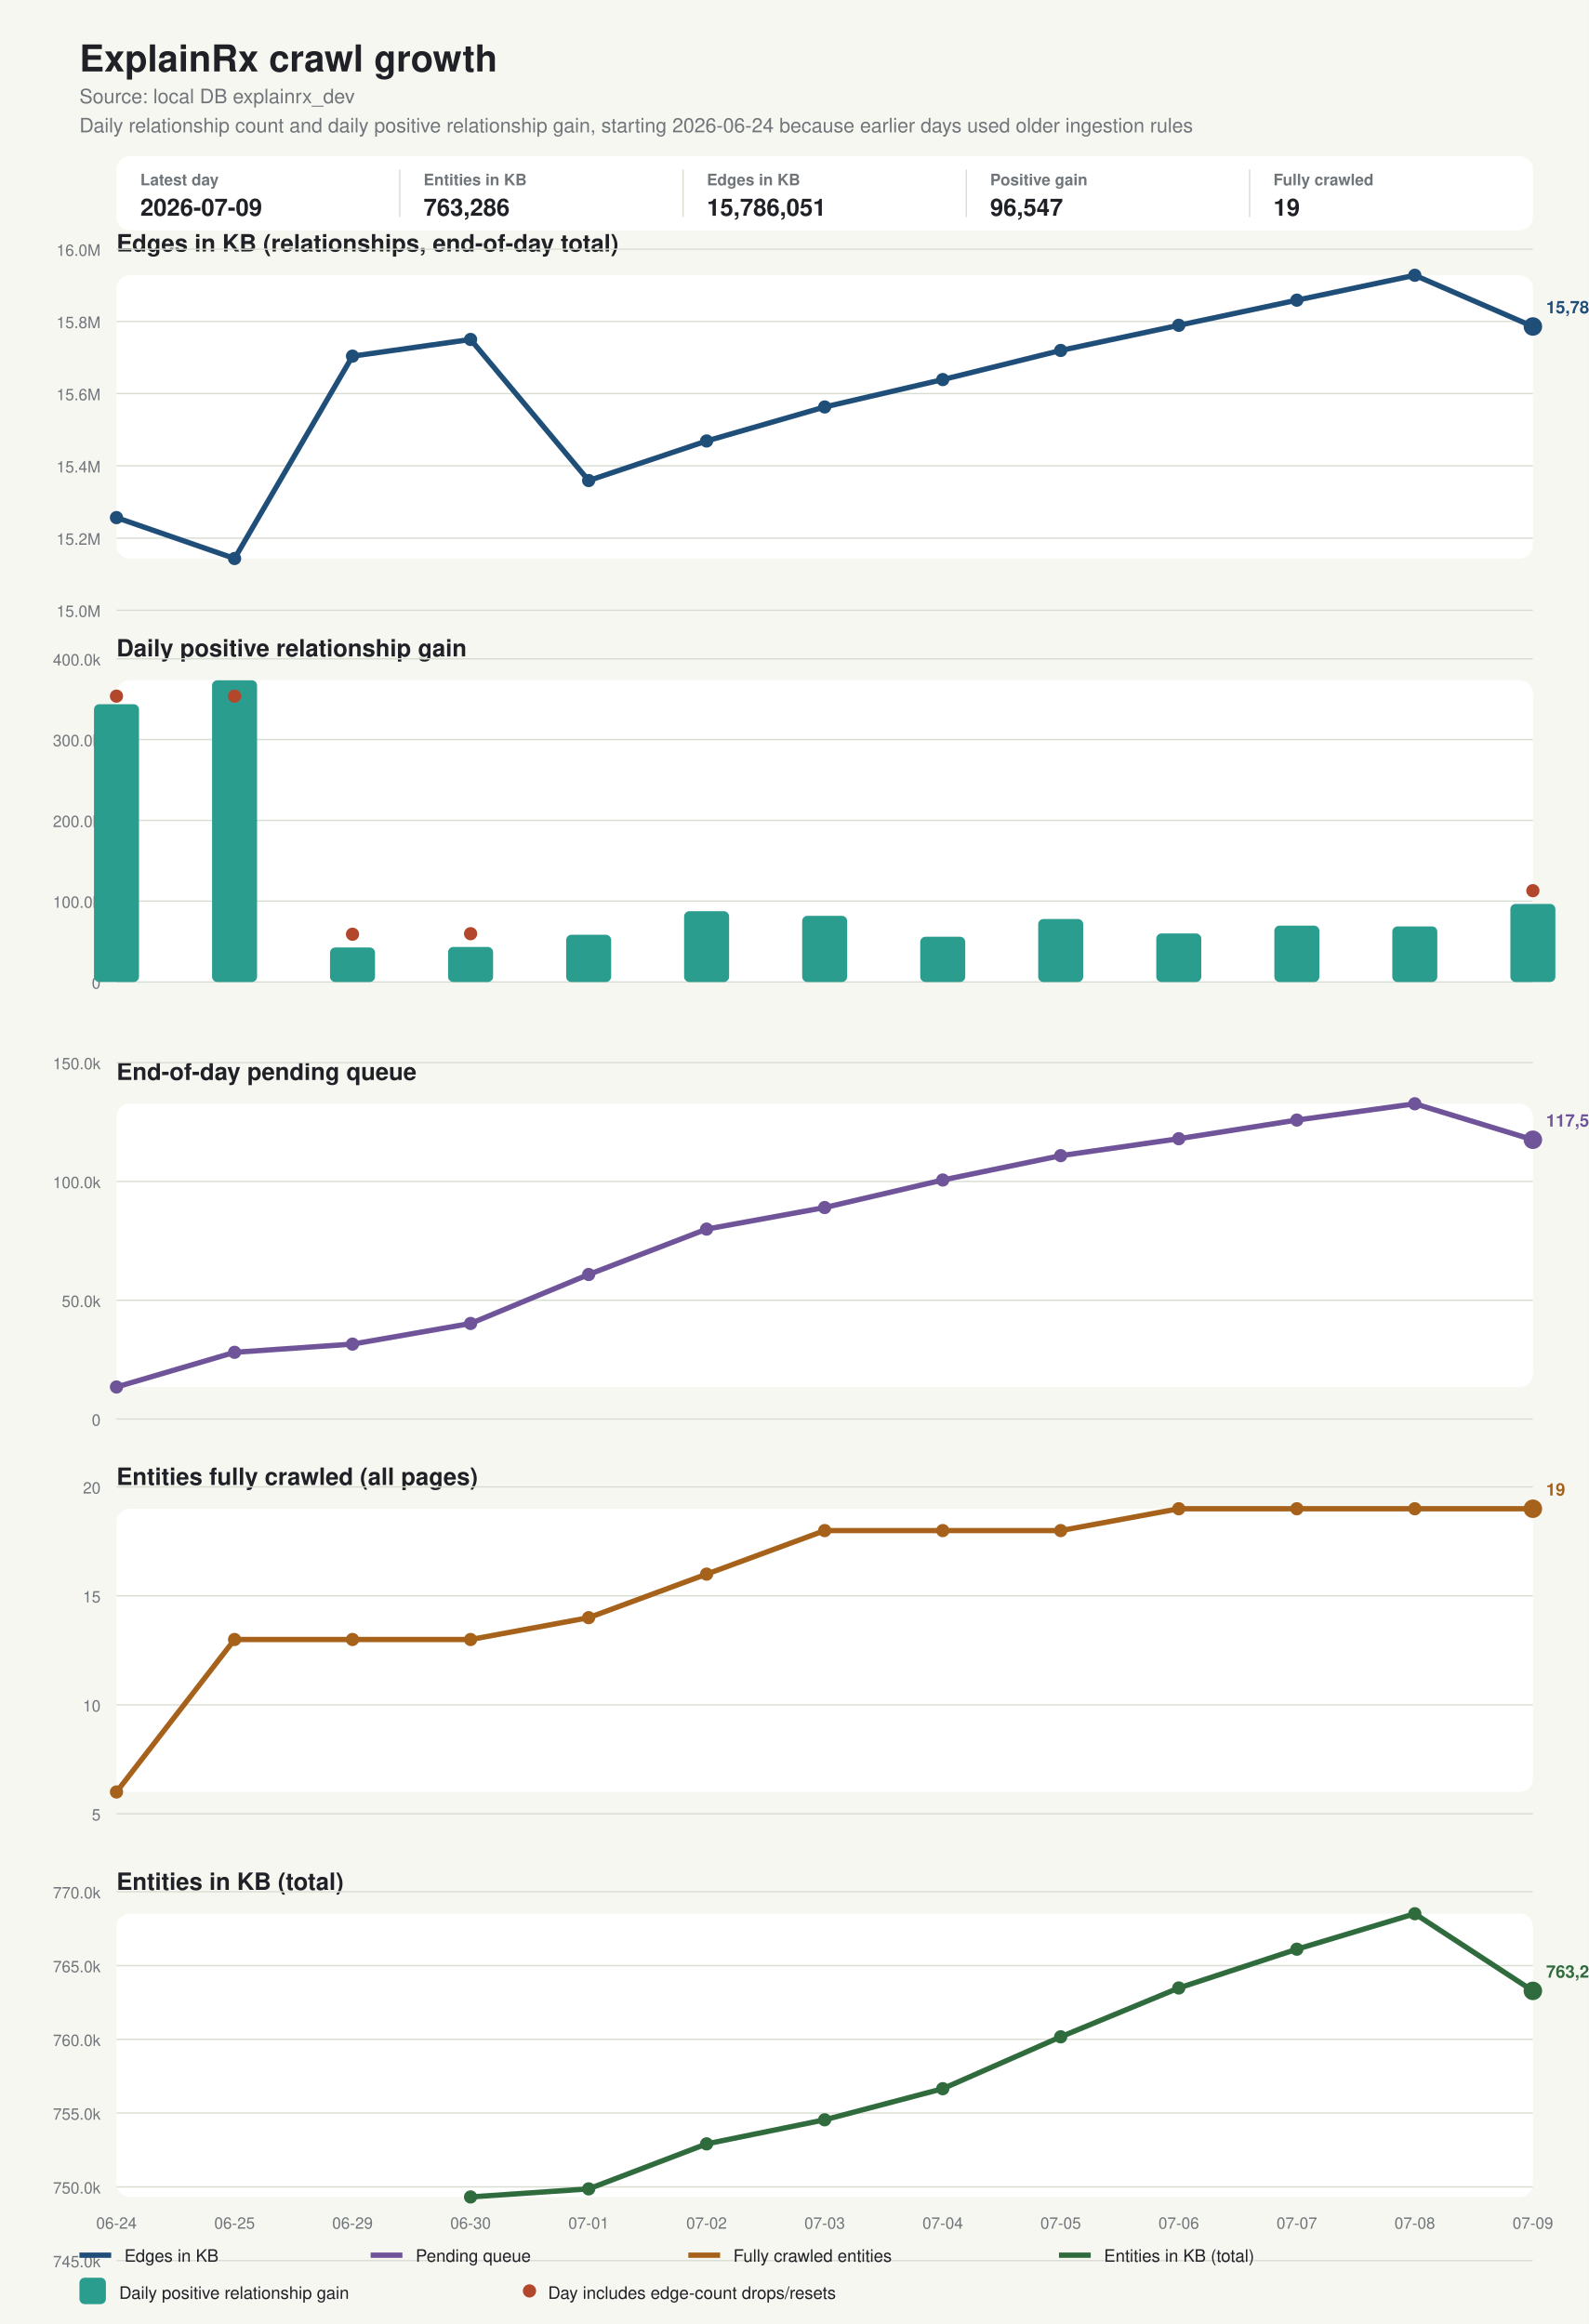
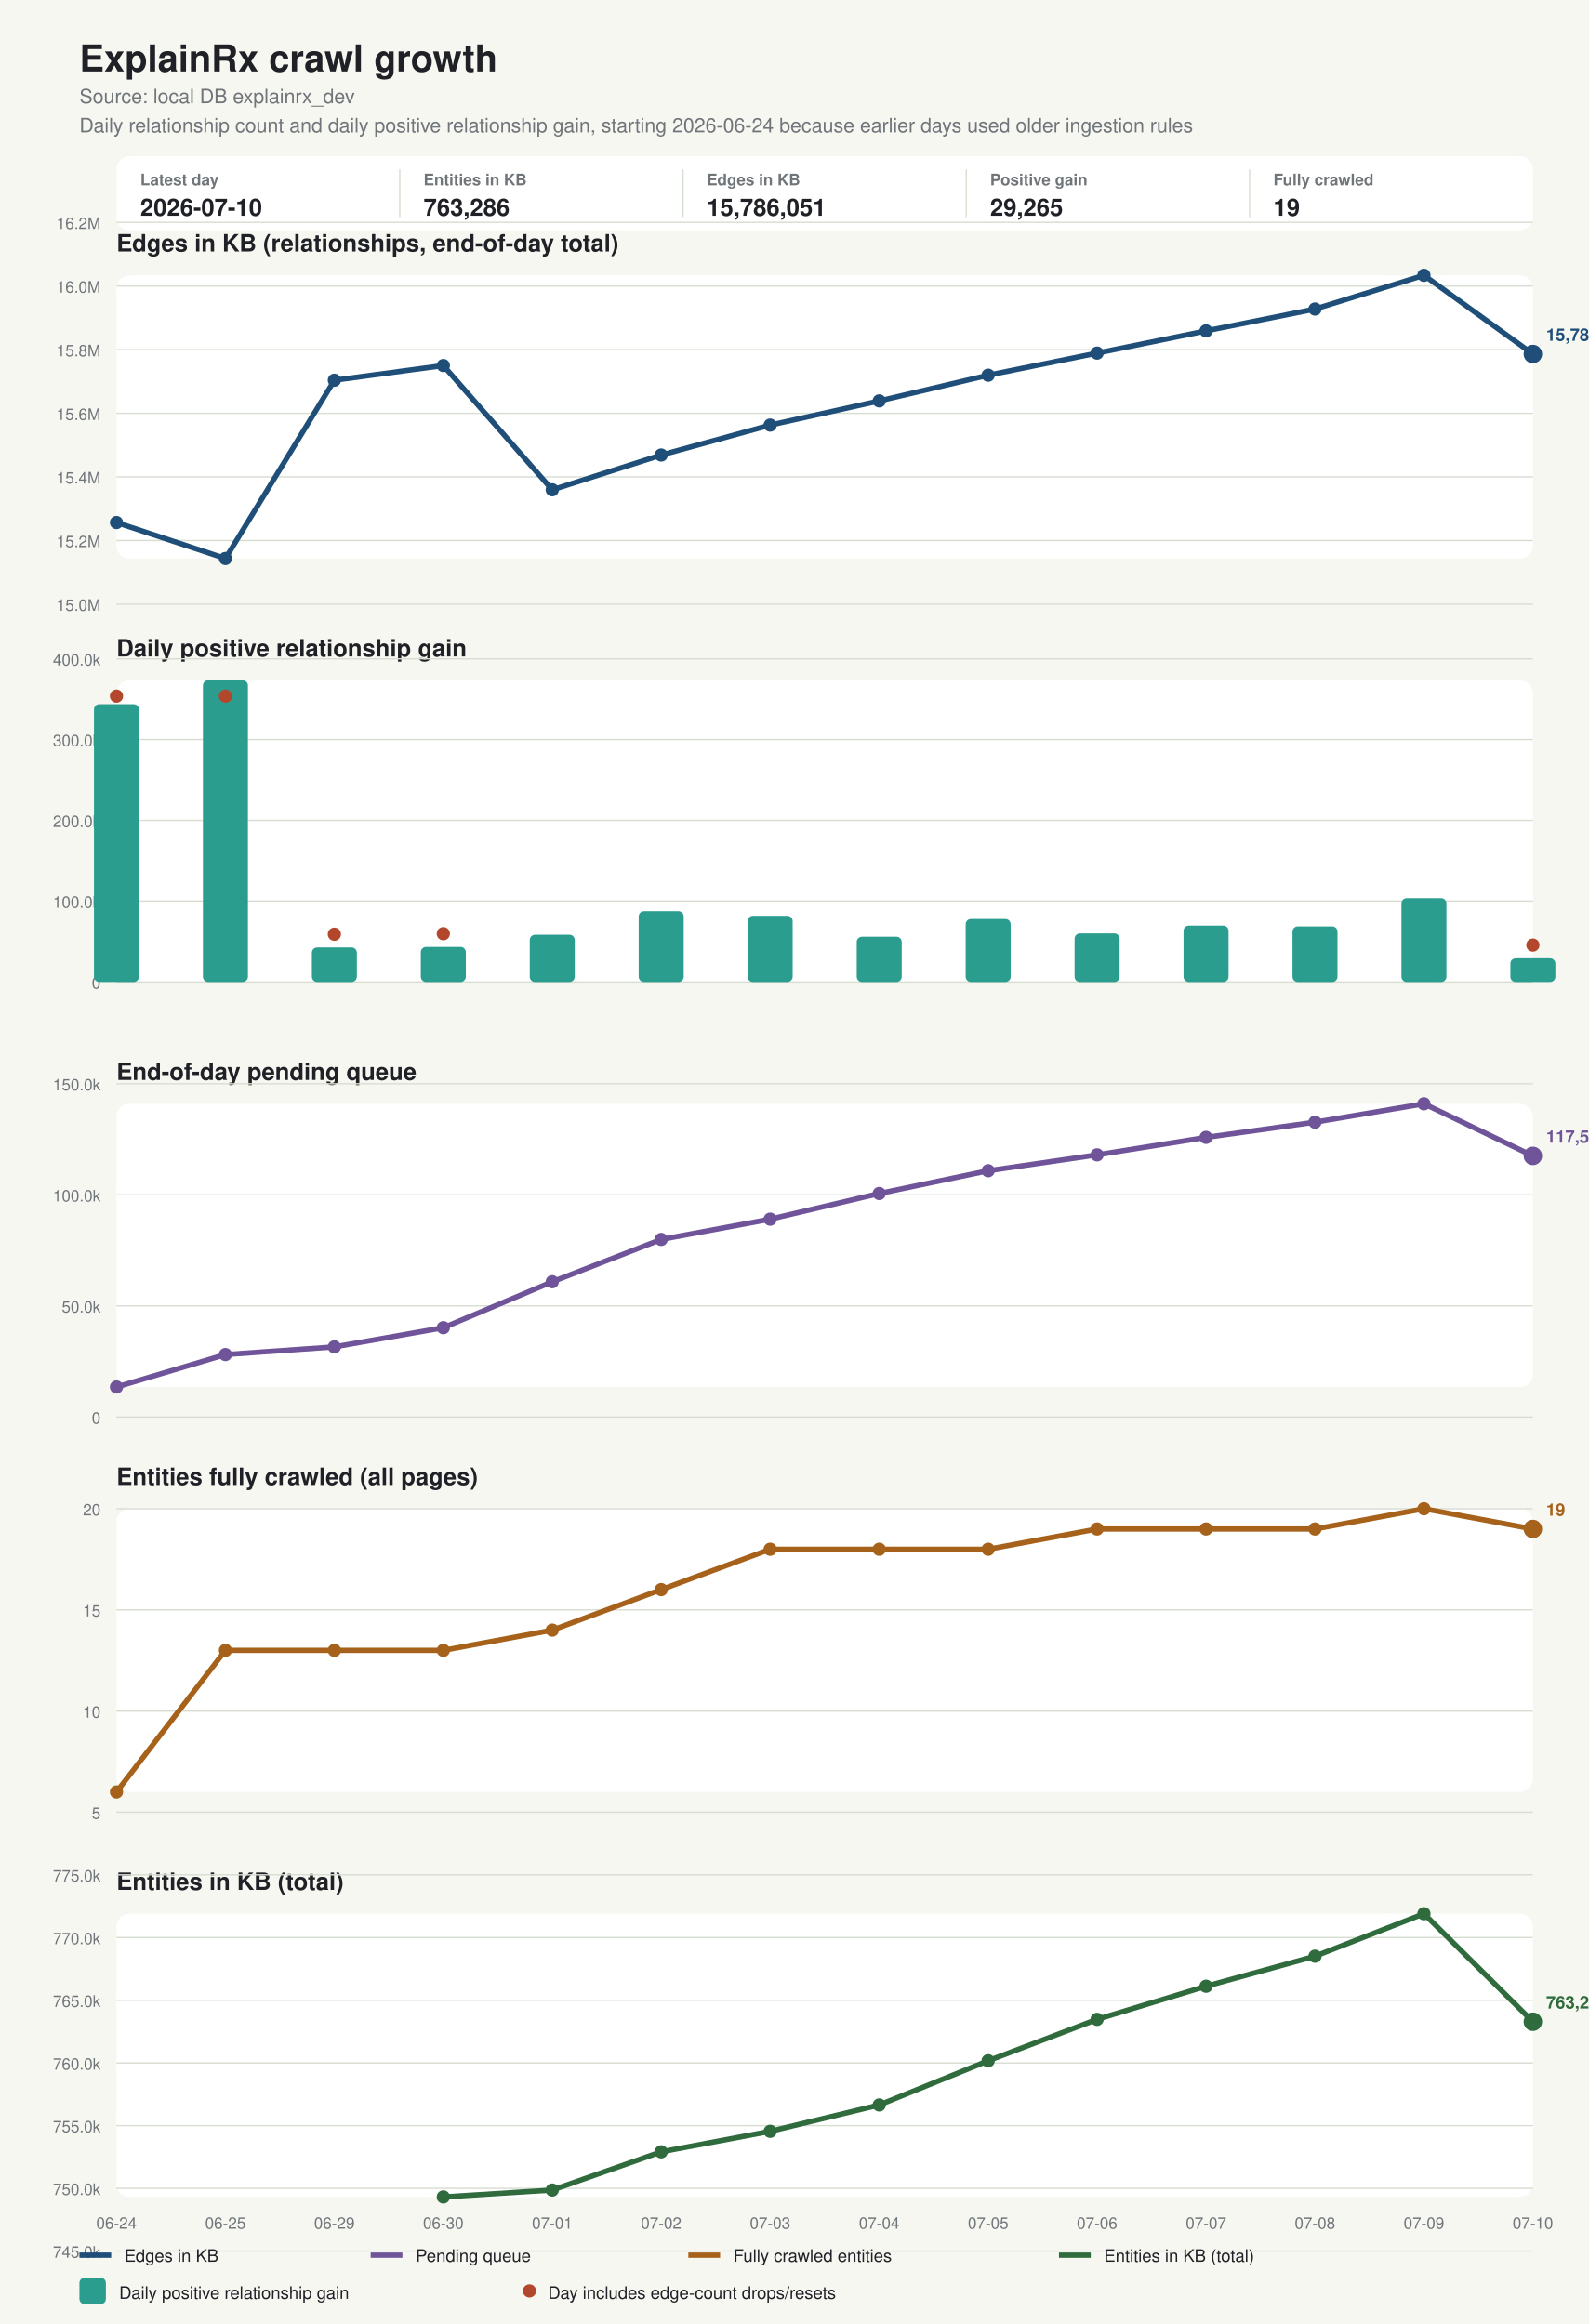
<svg xmlns="http://www.w3.org/2000/svg" width="1200" height="1756" viewBox="0 0 1200 1756">
  <rect width="100%" height="100%" fill="#f7f7f2" />
  <text x="60" y="54" font-family="Helvetica, Arial, sans-serif" font-size="28" font-weight="700" fill="#202126">ExplainRx crawl growth</text>
  <text x="60" y="78" font-family="Helvetica, Arial, sans-serif" font-size="15" fill="#70757a">Source: local DB explainrx_dev</text>
  <text x="60" y="100" font-family="Helvetica, Arial, sans-serif" font-size="15" fill="#70757a">Daily relationship count and daily positive relationship gain, starting 2026-06-24 because earlier days used older ingestion rules</text>
  <rect x="88" y="118" width="1070" height="56" fill="#ffffff" rx="10" />
  <rect x="88" y="208" width="1070" height="214" fill="#ffffff" rx="10" />
  <rect x="88" y="514" width="1070" height="228" fill="#ffffff" rx="10" />
  <rect x="88" y="834" width="1070" height="214" fill="#ffffff" rx="10" />
  <rect x="88" y="1140" width="1070" height="214" fill="#ffffff" rx="10" />
  <rect x="88" y="1446" width="1070" height="214" fill="#ffffff" rx="10" />
  <text x="88" y="190" font-family="Helvetica, Arial, sans-serif" font-size="18" font-weight="700" fill="#202126">Edges in KB (relationships, end-of-day total)</text>
  <text x="88" y="496" font-family="Helvetica, Arial, sans-serif" font-size="18" font-weight="700" fill="#202126">Daily positive relationship gain</text>
  <text x="88" y="816" font-family="Helvetica, Arial, sans-serif" font-size="18" font-weight="700" fill="#202126">End-of-day pending queue</text>
  <text x="88" y="1122" font-family="Helvetica, Arial, sans-serif" font-size="18" font-weight="700" fill="#202126">Entities fully crawled (all pages)</text>
  <text x="88" y="1428" font-family="Helvetica, Arial, sans-serif" font-size="18" font-weight="700" fill="#202126">Entities in KB (total)</text>
  <text x="106.0" y="140" font-family="Helvetica, Arial, sans-serif" font-size="12" font-weight="700" fill="#70757a">Latest day</text>
-   <text x="106.0" y="163" font-family="Helvetica, Arial, sans-serif" font-size="18" font-weight="700" fill="#202126">2026-07-09</text>
+   <text x="106.0" y="163" font-family="Helvetica, Arial, sans-serif" font-size="18" font-weight="700" fill="#202126">2026-07-10</text>
  <line x1="302.0" y1="128" x2="302.0" y2="164" stroke="#d8ddd2" stroke-width="1" />
  <text x="320.0" y="140" font-family="Helvetica, Arial, sans-serif" font-size="12" font-weight="700" fill="#70757a">Entities in KB</text>
  <text x="320.0" y="163" font-family="Helvetica, Arial, sans-serif" font-size="18" font-weight="700" fill="#202126">763,286</text>
  <line x1="516.0" y1="128" x2="516.0" y2="164" stroke="#d8ddd2" stroke-width="1" />
  <text x="534.0" y="140" font-family="Helvetica, Arial, sans-serif" font-size="12" font-weight="700" fill="#70757a">Edges in KB</text>
  <text x="534.0" y="163" font-family="Helvetica, Arial, sans-serif" font-size="18" font-weight="700" fill="#202126">15,786,051</text>
  <line x1="730.0" y1="128" x2="730.0" y2="164" stroke="#d8ddd2" stroke-width="1" />
  <text x="748.0" y="140" font-family="Helvetica, Arial, sans-serif" font-size="12" font-weight="700" fill="#70757a">Positive gain</text>
-   <text x="748.0" y="163" font-family="Helvetica, Arial, sans-serif" font-size="18" font-weight="700" fill="#202126">96,547</text>
+   <text x="748.0" y="163" font-family="Helvetica, Arial, sans-serif" font-size="18" font-weight="700" fill="#202126">29,265</text>
  <line x1="944.0" y1="128" x2="944.0" y2="164" stroke="#d8ddd2" stroke-width="1" />
  <text x="962.0" y="140" font-family="Helvetica, Arial, sans-serif" font-size="12" font-weight="700" fill="#70757a">Fully crawled</text>
  <text x="962.0" y="163" font-family="Helvetica, Arial, sans-serif" font-size="18" font-weight="700" fill="#202126">19</text>
-   <line x1="88" y1="461.1" x2="1158" y2="461.1" stroke="#d8ddd2" stroke-width="1" />
-   <text x="76" y="466.1" text-anchor="end" font-family="Helvetica, Arial, sans-serif" font-size="12" fill="#70757a">15.0M</text>
-   <line x1="88" y1="406.6" x2="1158" y2="406.6" stroke="#d8ddd2" stroke-width="1" />
-   <text x="76" y="411.6" text-anchor="end" font-family="Helvetica, Arial, sans-serif" font-size="12" fill="#70757a">15.2M</text>
-   <line x1="88" y1="352.0" x2="1158" y2="352.0" stroke="#d8ddd2" stroke-width="1" />
-   <text x="76" y="357.0" text-anchor="end" font-family="Helvetica, Arial, sans-serif" font-size="12" fill="#70757a">15.4M</text>
-   <line x1="88" y1="297.4" x2="1158" y2="297.4" stroke="#d8ddd2" stroke-width="1" />
-   <text x="76" y="302.4" text-anchor="end" font-family="Helvetica, Arial, sans-serif" font-size="12" fill="#70757a">15.6M</text>
-   <line x1="88" y1="242.9" x2="1158" y2="242.9" stroke="#d8ddd2" stroke-width="1" />
-   <text x="76" y="247.9" text-anchor="end" font-family="Helvetica, Arial, sans-serif" font-size="12" fill="#70757a">15.8M</text>
-   <line x1="88" y1="188.3" x2="1158" y2="188.3" stroke="#d8ddd2" stroke-width="1" />
-   <text x="76" y="193.3" text-anchor="end" font-family="Helvetica, Arial, sans-serif" font-size="12" fill="#70757a">16.0M</text>
+   <line x1="88" y1="456.5" x2="1158" y2="456.5" stroke="#d8ddd2" stroke-width="1" />
+   <text x="76" y="461.5" text-anchor="end" font-family="Helvetica, Arial, sans-serif" font-size="12" fill="#70757a">15.0M</text>
+   <line x1="88" y1="408.4" x2="1158" y2="408.4" stroke="#d8ddd2" stroke-width="1" />
+   <text x="76" y="413.4" text-anchor="end" font-family="Helvetica, Arial, sans-serif" font-size="12" fill="#70757a">15.2M</text>
+   <line x1="88" y1="360.3" x2="1158" y2="360.3" stroke="#d8ddd2" stroke-width="1" />
+   <text x="76" y="365.3" text-anchor="end" font-family="Helvetica, Arial, sans-serif" font-size="12" fill="#70757a">15.4M</text>
+   <line x1="88" y1="312.3" x2="1158" y2="312.3" stroke="#d8ddd2" stroke-width="1" />
+   <text x="76" y="317.3" text-anchor="end" font-family="Helvetica, Arial, sans-serif" font-size="12" fill="#70757a">15.6M</text>
+   <line x1="88" y1="264.2" x2="1158" y2="264.2" stroke="#d8ddd2" stroke-width="1" />
+   <text x="76" y="269.2" text-anchor="end" font-family="Helvetica, Arial, sans-serif" font-size="12" fill="#70757a">15.8M</text>
+   <line x1="88" y1="216.1" x2="1158" y2="216.1" stroke="#d8ddd2" stroke-width="1" />
+   <text x="76" y="221.1" text-anchor="end" font-family="Helvetica, Arial, sans-serif" font-size="12" fill="#70757a">16.0M</text>
+   <line x1="88" y1="168.0" x2="1158" y2="168.0" stroke="#d8ddd2" stroke-width="1" />
+   <text x="76" y="173.0" text-anchor="end" font-family="Helvetica, Arial, sans-serif" font-size="12" fill="#70757a">16.2M</text>
  <line x1="88" y1="742.0" x2="1158" y2="742.0" stroke="#d8ddd2" stroke-width="1" />
  <text x="76" y="747.0" text-anchor="end" font-family="Helvetica, Arial, sans-serif" font-size="12" fill="#70757a">0</text>
  <line x1="88" y1="680.9" x2="1158" y2="680.9" stroke="#d8ddd2" stroke-width="1" />
  <text x="76" y="685.9" text-anchor="end" font-family="Helvetica, Arial, sans-serif" font-size="12" fill="#70757a">100.0k</text>
  <line x1="88" y1="619.9" x2="1158" y2="619.9" stroke="#d8ddd2" stroke-width="1" />
  <text x="76" y="624.9" text-anchor="end" font-family="Helvetica, Arial, sans-serif" font-size="12" fill="#70757a">200.0k</text>
  <line x1="88" y1="558.8" x2="1158" y2="558.8" stroke="#d8ddd2" stroke-width="1" />
  <text x="76" y="563.8" text-anchor="end" font-family="Helvetica, Arial, sans-serif" font-size="12" fill="#70757a">300.0k</text>
  <line x1="88" y1="497.8" x2="1158" y2="497.8" stroke="#d8ddd2" stroke-width="1" />
  <text x="76" y="502.8" text-anchor="end" font-family="Helvetica, Arial, sans-serif" font-size="12" fill="#70757a">400.0k</text>
-   <line x1="88" y1="1072.2" x2="1158" y2="1072.2" stroke="#d8ddd2" stroke-width="1" />
-   <text x="76" y="1077.2" text-anchor="end" font-family="Helvetica, Arial, sans-serif" font-size="12" fill="#70757a">0</text>
-   <line x1="88" y1="982.5" x2="1158" y2="982.5" stroke="#d8ddd2" stroke-width="1" />
-   <text x="76" y="987.5" text-anchor="end" font-family="Helvetica, Arial, sans-serif" font-size="12" fill="#70757a">50.0k</text>
-   <line x1="88" y1="892.7" x2="1158" y2="892.7" stroke="#d8ddd2" stroke-width="1" />
-   <text x="76" y="897.7" text-anchor="end" font-family="Helvetica, Arial, sans-serif" font-size="12" fill="#70757a">100.0k</text>
-   <line x1="88" y1="802.9" x2="1158" y2="802.9" stroke="#d8ddd2" stroke-width="1" />
-   <text x="76" y="807.9" text-anchor="end" font-family="Helvetica, Arial, sans-serif" font-size="12" fill="#70757a">150.0k</text>
-   <line x1="88" y1="1370.5" x2="1158" y2="1370.5" stroke="#d8ddd2" stroke-width="1" />
-   <text x="76" y="1375.5" text-anchor="end" font-family="Helvetica, Arial, sans-serif" font-size="12" fill="#70757a">5</text>
-   <line x1="88" y1="1288.2" x2="1158" y2="1288.2" stroke="#d8ddd2" stroke-width="1" />
-   <text x="76" y="1293.2" text-anchor="end" font-family="Helvetica, Arial, sans-serif" font-size="12" fill="#70757a">10</text>
-   <line x1="88" y1="1205.8" x2="1158" y2="1205.8" stroke="#d8ddd2" stroke-width="1" />
-   <text x="76" y="1210.8" text-anchor="end" font-family="Helvetica, Arial, sans-serif" font-size="12" fill="#70757a">15</text>
-   <line x1="88" y1="1123.5" x2="1158" y2="1123.5" stroke="#d8ddd2" stroke-width="1" />
-   <text x="76" y="1128.5" text-anchor="end" font-family="Helvetica, Arial, sans-serif" font-size="12" fill="#70757a">20</text>
-   <line x1="88" y1="1708.1" x2="1158" y2="1708.1" stroke="#d8ddd2" stroke-width="1" />
-   <text x="76" y="1713.1" text-anchor="end" font-family="Helvetica, Arial, sans-serif" font-size="12" fill="#70757a">745.0k</text>
-   <line x1="88" y1="1652.4" x2="1158" y2="1652.4" stroke="#d8ddd2" stroke-width="1" />
-   <text x="76" y="1657.4" text-anchor="end" font-family="Helvetica, Arial, sans-serif" font-size="12" fill="#70757a">750.0k</text>
-   <line x1="88" y1="1596.6" x2="1158" y2="1596.6" stroke="#d8ddd2" stroke-width="1" />
-   <text x="76" y="1601.6" text-anchor="end" font-family="Helvetica, Arial, sans-serif" font-size="12" fill="#70757a">755.0k</text>
-   <line x1="88" y1="1540.9" x2="1158" y2="1540.9" stroke="#d8ddd2" stroke-width="1" />
-   <text x="76" y="1545.9" text-anchor="end" font-family="Helvetica, Arial, sans-serif" font-size="12" fill="#70757a">760.0k</text>
-   <line x1="88" y1="1485.2" x2="1158" y2="1485.2" stroke="#d8ddd2" stroke-width="1" />
-   <text x="76" y="1490.2" text-anchor="end" font-family="Helvetica, Arial, sans-serif" font-size="12" fill="#70757a">765.0k</text>
-   <line x1="88" y1="1429.4" x2="1158" y2="1429.4" stroke="#d8ddd2" stroke-width="1" />
-   <text x="76" y="1434.4" text-anchor="end" font-family="Helvetica, Arial, sans-serif" font-size="12" fill="#70757a">770.0k</text>
-   <path d="M 88.0 391.1 L 177.2 422.0 L 266.3 269.1 L 355.5 256.5 L 444.7 363.1 L 533.8 333.2 L 623.0 307.5 L 712.2 286.8 L 801.3 264.8 L 890.5 245.8 L 979.7 226.8 L 1068.8 208.0 L 1158.0 246.7" fill="none" stroke="#1f4e79" stroke-width="4" stroke-linecap="round" stroke-linejoin="round" />
-   <circle cx="88.0" cy="391.1" r="5" fill="#1f4e79" />
-   <circle cx="177.2" cy="422.0" r="5" fill="#1f4e79" />
-   <circle cx="266.3" cy="269.1" r="5" fill="#1f4e79" />
-   <circle cx="355.5" cy="256.5" r="5" fill="#1f4e79" />
-   <circle cx="444.7" cy="363.1" r="5" fill="#1f4e79" />
-   <circle cx="533.8" cy="333.2" r="5" fill="#1f4e79" />
-   <circle cx="623.0" cy="307.5" r="5" fill="#1f4e79" />
-   <circle cx="712.2" cy="286.8" r="5" fill="#1f4e79" />
-   <circle cx="801.3" cy="264.8" r="5" fill="#1f4e79" />
-   <circle cx="890.5" cy="245.8" r="5" fill="#1f4e79" />
-   <circle cx="979.7" cy="226.8" r="5" fill="#1f4e79" />
-   <circle cx="1068.8" cy="208.0" r="5" fill="#1f4e79" />
-   <circle cx="1158.0" cy="246.7" r="7" fill="#1f4e79" />
-   <text x="1168.0" y="236.7" font-family="Helvetica, Arial, sans-serif" font-size="13" font-weight="700" fill="#1f4e79">15,786,051</text>
+   <line x1="88" y1="1070.7" x2="1158" y2="1070.7" stroke="#d8ddd2" stroke-width="1" />
+   <text x="76" y="1075.7" text-anchor="end" font-family="Helvetica, Arial, sans-serif" font-size="12" fill="#70757a">0</text>
+   <line x1="88" y1="986.7" x2="1158" y2="986.7" stroke="#d8ddd2" stroke-width="1" />
+   <text x="76" y="991.7" text-anchor="end" font-family="Helvetica, Arial, sans-serif" font-size="12" fill="#70757a">50.0k</text>
+   <line x1="88" y1="902.8" x2="1158" y2="902.8" stroke="#d8ddd2" stroke-width="1" />
+   <text x="76" y="907.8" text-anchor="end" font-family="Helvetica, Arial, sans-serif" font-size="12" fill="#70757a">100.0k</text>
+   <line x1="88" y1="818.9" x2="1158" y2="818.9" stroke="#d8ddd2" stroke-width="1" />
+   <text x="76" y="823.9" text-anchor="end" font-family="Helvetica, Arial, sans-serif" font-size="12" fill="#70757a">150.0k</text>
+   <line x1="88" y1="1369.3" x2="1158" y2="1369.3" stroke="#d8ddd2" stroke-width="1" />
+   <text x="76" y="1374.3" text-anchor="end" font-family="Helvetica, Arial, sans-serif" font-size="12" fill="#70757a">5</text>
+   <line x1="88" y1="1292.9" x2="1158" y2="1292.9" stroke="#d8ddd2" stroke-width="1" />
+   <text x="76" y="1297.9" text-anchor="end" font-family="Helvetica, Arial, sans-serif" font-size="12" fill="#70757a">10</text>
+   <line x1="88" y1="1216.4" x2="1158" y2="1216.4" stroke="#d8ddd2" stroke-width="1" />
+   <text x="76" y="1221.4" text-anchor="end" font-family="Helvetica, Arial, sans-serif" font-size="12" fill="#70757a">15</text>
+   <line x1="88" y1="1140.0" x2="1158" y2="1140.0" stroke="#d8ddd2" stroke-width="1" />
+   <text x="76" y="1145.0" text-anchor="end" font-family="Helvetica, Arial, sans-serif" font-size="12" fill="#70757a">20</text>
+   <line x1="88" y1="1700.9" x2="1158" y2="1700.9" stroke="#d8ddd2" stroke-width="1" />
+   <text x="76" y="1705.9" text-anchor="end" font-family="Helvetica, Arial, sans-serif" font-size="12" fill="#70757a">745.0k</text>
+   <line x1="88" y1="1653.5" x2="1158" y2="1653.5" stroke="#d8ddd2" stroke-width="1" />
+   <text x="76" y="1658.5" text-anchor="end" font-family="Helvetica, Arial, sans-serif" font-size="12" fill="#70757a">750.0k</text>
+   <line x1="88" y1="1606.1" x2="1158" y2="1606.1" stroke="#d8ddd2" stroke-width="1" />
+   <text x="76" y="1611.1" text-anchor="end" font-family="Helvetica, Arial, sans-serif" font-size="12" fill="#70757a">755.0k</text>
+   <line x1="88" y1="1558.8" x2="1158" y2="1558.8" stroke="#d8ddd2" stroke-width="1" />
+   <text x="76" y="1563.8" text-anchor="end" font-family="Helvetica, Arial, sans-serif" font-size="12" fill="#70757a">760.0k</text>
+   <line x1="88" y1="1511.4" x2="1158" y2="1511.4" stroke="#d8ddd2" stroke-width="1" />
+   <text x="76" y="1516.4" text-anchor="end" font-family="Helvetica, Arial, sans-serif" font-size="12" fill="#70757a">765.0k</text>
+   <line x1="88" y1="1464.0" x2="1158" y2="1464.0" stroke="#d8ddd2" stroke-width="1" />
+   <text x="76" y="1469.0" text-anchor="end" font-family="Helvetica, Arial, sans-serif" font-size="12" fill="#70757a">770.0k</text>
+   <line x1="88" y1="1416.6" x2="1158" y2="1416.6" stroke="#d8ddd2" stroke-width="1" />
+   <text x="76" y="1421.6" text-anchor="end" font-family="Helvetica, Arial, sans-serif" font-size="12" fill="#70757a">775.0k</text>
+   <path d="M 88.0 394.8 L 170.3 422.0 L 252.6 287.3 L 334.9 276.2 L 417.2 370.1 L 499.5 343.8 L 581.8 321.2 L 664.2 302.9 L 746.5 283.5 L 828.8 266.8 L 911.1 250.0 L 993.4 233.5 L 1075.7 208.0 L 1158.0 267.5" fill="none" stroke="#1f4e79" stroke-width="4" stroke-linecap="round" stroke-linejoin="round" />
+   <circle cx="88.0" cy="394.8" r="5" fill="#1f4e79" />
+   <circle cx="170.3" cy="422.0" r="5" fill="#1f4e79" />
+   <circle cx="252.6" cy="287.3" r="5" fill="#1f4e79" />
+   <circle cx="334.9" cy="276.2" r="5" fill="#1f4e79" />
+   <circle cx="417.2" cy="370.1" r="5" fill="#1f4e79" />
+   <circle cx="499.5" cy="343.8" r="5" fill="#1f4e79" />
+   <circle cx="581.8" cy="321.2" r="5" fill="#1f4e79" />
+   <circle cx="664.2" cy="302.9" r="5" fill="#1f4e79" />
+   <circle cx="746.5" cy="283.5" r="5" fill="#1f4e79" />
+   <circle cx="828.8" cy="266.8" r="5" fill="#1f4e79" />
+   <circle cx="911.1" cy="250.0" r="5" fill="#1f4e79" />
+   <circle cx="993.4" cy="233.5" r="5" fill="#1f4e79" />
+   <circle cx="1075.7" cy="208.0" r="5" fill="#1f4e79" />
+   <circle cx="1158.0" cy="267.5" r="7" fill="#1f4e79" />
+   <text x="1168.0" y="257.5" font-family="Helvetica, Arial, sans-serif" font-size="13" font-weight="700" fill="#1f4e79">15,786,051</text>
  <rect x="71.0" y="532.1" width="34" height="209.9" rx="4" fill="#2a9d8f" />
  <circle cx="88.0" cy="526.0" r="5" fill="#b3472c" />
-   <rect x="160.2" y="514.0" width="34" height="228.0" rx="4" fill="#2a9d8f" />
-   <circle cx="177.2" cy="526.0" r="5" fill="#b3472c" />
-   <rect x="249.3" y="715.9" width="34" height="26.1" rx="4" fill="#2a9d8f" />
-   <circle cx="266.3" cy="705.9" r="5" fill="#b3472c" />
-   <rect x="338.5" y="715.5" width="34" height="26.5" rx="4" fill="#2a9d8f" />
-   <circle cx="355.5" cy="705.5" r="5" fill="#b3472c" />
-   <rect x="427.7" y="706.3" width="34" height="35.7" rx="4" fill="#2a9d8f" />
-   <rect x="516.8" y="688.5" width="34" height="53.5" rx="4" fill="#2a9d8f" />
-   <rect x="606.0" y="692.0" width="34" height="50.0" rx="4" fill="#2a9d8f" />
-   <rect x="695.2" y="707.8" width="34" height="34.2" rx="4" fill="#2a9d8f" />
-   <rect x="784.3" y="694.4" width="34" height="47.6" rx="4" fill="#2a9d8f" />
-   <rect x="873.5" y="705.3" width="34" height="36.7" rx="4" fill="#2a9d8f" />
-   <rect x="962.7" y="699.4" width="34" height="42.6" rx="4" fill="#2a9d8f" />
-   <rect x="1051.8" y="700.0" width="34" height="42.0" rx="4" fill="#2a9d8f" />
-   <rect x="1141.0" y="683.0" width="34" height="59.0" rx="4" fill="#2a9d8f" />
-   <circle cx="1158.0" cy="673.0" r="5" fill="#b3472c" />
-   <path d="M 88.0 1048.0 L 177.2 1021.8 L 266.3 1015.6 L 355.5 1000.0 L 444.7 963.0 L 533.8 928.7 L 623.0 912.4 L 712.2 891.6 L 801.3 873.2 L 890.5 860.4 L 979.7 846.3 L 1068.8 834.0 L 1158.0 861.2" fill="none" stroke="#6f5499" stroke-width="4" stroke-linecap="round" stroke-linejoin="round" />
+   <rect x="153.3" y="514.0" width="34" height="228.0" rx="4" fill="#2a9d8f" />
+   <circle cx="170.3" cy="526.0" r="5" fill="#b3472c" />
+   <rect x="235.6" y="715.9" width="34" height="26.1" rx="4" fill="#2a9d8f" />
+   <circle cx="252.6" cy="705.9" r="5" fill="#b3472c" />
+   <rect x="317.9" y="715.5" width="34" height="26.5" rx="4" fill="#2a9d8f" />
+   <circle cx="334.9" cy="705.5" r="5" fill="#b3472c" />
+   <rect x="400.2" y="706.3" width="34" height="35.7" rx="4" fill="#2a9d8f" />
+   <rect x="482.5" y="688.5" width="34" height="53.5" rx="4" fill="#2a9d8f" />
+   <rect x="564.8" y="692.0" width="34" height="50.0" rx="4" fill="#2a9d8f" />
+   <rect x="647.2" y="707.8" width="34" height="34.2" rx="4" fill="#2a9d8f" />
+   <rect x="729.5" y="694.4" width="34" height="47.6" rx="4" fill="#2a9d8f" />
+   <rect x="811.8" y="705.3" width="34" height="36.7" rx="4" fill="#2a9d8f" />
+   <rect x="894.1" y="699.4" width="34" height="42.6" rx="4" fill="#2a9d8f" />
+   <rect x="976.4" y="700.0" width="34" height="42.0" rx="4" fill="#2a9d8f" />
+   <rect x="1058.7" y="678.7" width="34" height="63.3" rx="4" fill="#2a9d8f" />
+   <rect x="1141.0" y="724.1" width="34" height="17.9" rx="4" fill="#2a9d8f" />
+   <circle cx="1158.0" cy="714.1" r="5" fill="#b3472c" />
+   <path d="M 88.0 1048.0 L 170.3 1023.5 L 252.6 1017.7 L 334.9 1003.2 L 417.2 968.5 L 499.5 936.5 L 581.8 921.2 L 664.2 901.8 L 746.5 884.6 L 828.8 872.6 L 911.1 859.4 L 993.4 847.9 L 1075.7 834.0 L 1158.0 873.4" fill="none" stroke="#6f5499" stroke-width="4" stroke-linecap="round" stroke-linejoin="round" />
  <circle cx="88.0" cy="1048.0" r="5" fill="#6f5499" />
-   <circle cx="177.2" cy="1021.8" r="5" fill="#6f5499" />
-   <circle cx="266.3" cy="1015.6" r="5" fill="#6f5499" />
-   <circle cx="355.5" cy="1000.0" r="5" fill="#6f5499" />
-   <circle cx="444.7" cy="963.0" r="5" fill="#6f5499" />
-   <circle cx="533.8" cy="928.7" r="5" fill="#6f5499" />
-   <circle cx="623.0" cy="912.4" r="5" fill="#6f5499" />
-   <circle cx="712.2" cy="891.6" r="5" fill="#6f5499" />
-   <circle cx="801.3" cy="873.2" r="5" fill="#6f5499" />
-   <circle cx="890.5" cy="860.4" r="5" fill="#6f5499" />
-   <circle cx="979.7" cy="846.3" r="5" fill="#6f5499" />
-   <circle cx="1068.8" cy="834.0" r="5" fill="#6f5499" />
-   <circle cx="1158.0" cy="861.2" r="7" fill="#6f5499" />
-   <text x="1168.0" y="851.2" font-family="Helvetica, Arial, sans-serif" font-size="13" font-weight="700" fill="#6f5499">117,532</text>
-   <path d="M 88.0 1354.0 L 177.2 1238.8 L 266.3 1238.8 L 355.5 1238.8 L 444.7 1222.3 L 533.8 1189.4 L 623.0 1156.5 L 712.2 1156.5 L 801.3 1156.5 L 890.5 1140.0 L 979.7 1140.0 L 1068.8 1140.0 L 1158.0 1140.0" fill="none" stroke="#a6611a" stroke-width="4" stroke-linecap="round" stroke-linejoin="round" />
+   <circle cx="170.3" cy="1023.5" r="5" fill="#6f5499" />
+   <circle cx="252.6" cy="1017.7" r="5" fill="#6f5499" />
+   <circle cx="334.9" cy="1003.2" r="5" fill="#6f5499" />
+   <circle cx="417.2" cy="968.5" r="5" fill="#6f5499" />
+   <circle cx="499.5" cy="936.5" r="5" fill="#6f5499" />
+   <circle cx="581.8" cy="921.2" r="5" fill="#6f5499" />
+   <circle cx="664.2" cy="901.8" r="5" fill="#6f5499" />
+   <circle cx="746.5" cy="884.6" r="5" fill="#6f5499" />
+   <circle cx="828.8" cy="872.6" r="5" fill="#6f5499" />
+   <circle cx="911.1" cy="859.4" r="5" fill="#6f5499" />
+   <circle cx="993.4" cy="847.9" r="5" fill="#6f5499" />
+   <circle cx="1075.7" cy="834.0" r="5" fill="#6f5499" />
+   <circle cx="1158.0" cy="873.4" r="7" fill="#6f5499" />
+   <text x="1168.0" y="863.4" font-family="Helvetica, Arial, sans-serif" font-size="13" font-weight="700" fill="#6f5499">117,532</text>
+   <path d="M 88.0 1354.0 L 170.3 1247.0 L 252.6 1247.0 L 334.9 1247.0 L 417.2 1231.7 L 499.5 1201.1 L 581.8 1170.6 L 664.2 1170.6 L 746.5 1170.6 L 828.8 1155.3 L 911.1 1155.3 L 993.4 1155.3 L 1075.7 1140.0 L 1158.0 1155.3" fill="none" stroke="#a6611a" stroke-width="4" stroke-linecap="round" stroke-linejoin="round" />
  <circle cx="88.0" cy="1354.0" r="5" fill="#a6611a" />
-   <circle cx="177.2" cy="1238.8" r="5" fill="#a6611a" />
-   <circle cx="266.3" cy="1238.8" r="5" fill="#a6611a" />
-   <circle cx="355.5" cy="1238.8" r="5" fill="#a6611a" />
-   <circle cx="444.7" cy="1222.3" r="5" fill="#a6611a" />
-   <circle cx="533.8" cy="1189.4" r="5" fill="#a6611a" />
-   <circle cx="623.0" cy="1156.5" r="5" fill="#a6611a" />
-   <circle cx="712.2" cy="1156.5" r="5" fill="#a6611a" />
-   <circle cx="801.3" cy="1156.5" r="5" fill="#a6611a" />
-   <circle cx="890.5" cy="1140.0" r="5" fill="#a6611a" />
-   <circle cx="979.7" cy="1140.0" r="5" fill="#a6611a" />
-   <circle cx="1068.8" cy="1140.0" r="5" fill="#a6611a" />
-   <circle cx="1158.0" cy="1140.0" r="7" fill="#a6611a" />
-   <text x="1168.0" y="1130.0" font-family="Helvetica, Arial, sans-serif" font-size="13" font-weight="700" fill="#a6611a">19</text>
-   <path d="M 355.5 1660.0 L 444.7 1653.9 L 533.8 1619.9 L 623.0 1601.7 L 712.2 1578.2 L 801.3 1539.0 L 890.5 1502.1 L 979.7 1472.8 L 1068.8 1446.0 L 1158.0 1504.3" fill="none" stroke="#2f6b3c" stroke-width="4" stroke-linecap="round" stroke-linejoin="round" />
-   <circle cx="355.5" cy="1660.0" r="5" fill="#2f6b3c" />
-   <circle cx="444.7" cy="1653.9" r="5" fill="#2f6b3c" />
-   <circle cx="533.8" cy="1619.9" r="5" fill="#2f6b3c" />
-   <circle cx="623.0" cy="1601.7" r="5" fill="#2f6b3c" />
-   <circle cx="712.2" cy="1578.2" r="5" fill="#2f6b3c" />
-   <circle cx="801.3" cy="1539.0" r="5" fill="#2f6b3c" />
-   <circle cx="890.5" cy="1502.1" r="5" fill="#2f6b3c" />
-   <circle cx="979.7" cy="1472.8" r="5" fill="#2f6b3c" />
-   <circle cx="1068.8" cy="1446.0" r="5" fill="#2f6b3c" />
-   <circle cx="1158.0" cy="1504.3" r="7" fill="#2f6b3c" />
-   <text x="1168.0" y="1494.3" font-family="Helvetica, Arial, sans-serif" font-size="13" font-weight="700" fill="#2f6b3c">763,286</text>
+   <circle cx="170.3" cy="1247.0" r="5" fill="#a6611a" />
+   <circle cx="252.6" cy="1247.0" r="5" fill="#a6611a" />
+   <circle cx="334.9" cy="1247.0" r="5" fill="#a6611a" />
+   <circle cx="417.2" cy="1231.7" r="5" fill="#a6611a" />
+   <circle cx="499.5" cy="1201.1" r="5" fill="#a6611a" />
+   <circle cx="581.8" cy="1170.6" r="5" fill="#a6611a" />
+   <circle cx="664.2" cy="1170.6" r="5" fill="#a6611a" />
+   <circle cx="746.5" cy="1170.6" r="5" fill="#a6611a" />
+   <circle cx="828.8" cy="1155.3" r="5" fill="#a6611a" />
+   <circle cx="911.1" cy="1155.3" r="5" fill="#a6611a" />
+   <circle cx="993.4" cy="1155.3" r="5" fill="#a6611a" />
+   <circle cx="1075.7" cy="1140.0" r="5" fill="#a6611a" />
+   <circle cx="1158.0" cy="1155.3" r="7" fill="#a6611a" />
+   <text x="1168.0" y="1145.3" font-family="Helvetica, Arial, sans-serif" font-size="13" font-weight="700" fill="#a6611a">19</text>
+   <path d="M 334.9 1660.0 L 417.2 1654.8 L 499.5 1625.9 L 581.8 1610.4 L 664.2 1590.5 L 746.5 1557.1 L 828.8 1525.8 L 911.1 1500.8 L 993.4 1478.1 L 1075.7 1446.0 L 1158.0 1527.6" fill="none" stroke="#2f6b3c" stroke-width="4" stroke-linecap="round" stroke-linejoin="round" />
+   <circle cx="334.9" cy="1660.0" r="5" fill="#2f6b3c" />
+   <circle cx="417.2" cy="1654.8" r="5" fill="#2f6b3c" />
+   <circle cx="499.5" cy="1625.9" r="5" fill="#2f6b3c" />
+   <circle cx="581.8" cy="1610.4" r="5" fill="#2f6b3c" />
+   <circle cx="664.2" cy="1590.5" r="5" fill="#2f6b3c" />
+   <circle cx="746.5" cy="1557.1" r="5" fill="#2f6b3c" />
+   <circle cx="828.8" cy="1525.8" r="5" fill="#2f6b3c" />
+   <circle cx="911.1" cy="1500.8" r="5" fill="#2f6b3c" />
+   <circle cx="993.4" cy="1478.1" r="5" fill="#2f6b3c" />
+   <circle cx="1075.7" cy="1446.0" r="5" fill="#2f6b3c" />
+   <circle cx="1158.0" cy="1527.6" r="7" fill="#2f6b3c" />
+   <text x="1168.0" y="1517.6" font-family="Helvetica, Arial, sans-serif" font-size="13" font-weight="700" fill="#2f6b3c">763,286</text>
  <text x="88.0" y="1684" text-anchor="middle" font-family="Helvetica, Arial, sans-serif" font-size="12" fill="#70757a">06-24</text>
-   <text x="177.2" y="1684" text-anchor="middle" font-family="Helvetica, Arial, sans-serif" font-size="12" fill="#70757a">06-25</text>
-   <text x="266.3" y="1684" text-anchor="middle" font-family="Helvetica, Arial, sans-serif" font-size="12" fill="#70757a">06-29</text>
-   <text x="355.5" y="1684" text-anchor="middle" font-family="Helvetica, Arial, sans-serif" font-size="12" fill="#70757a">06-30</text>
-   <text x="444.7" y="1684" text-anchor="middle" font-family="Helvetica, Arial, sans-serif" font-size="12" fill="#70757a">07-01</text>
-   <text x="533.8" y="1684" text-anchor="middle" font-family="Helvetica, Arial, sans-serif" font-size="12" fill="#70757a">07-02</text>
-   <text x="623.0" y="1684" text-anchor="middle" font-family="Helvetica, Arial, sans-serif" font-size="12" fill="#70757a">07-03</text>
-   <text x="712.2" y="1684" text-anchor="middle" font-family="Helvetica, Arial, sans-serif" font-size="12" fill="#70757a">07-04</text>
-   <text x="801.3" y="1684" text-anchor="middle" font-family="Helvetica, Arial, sans-serif" font-size="12" fill="#70757a">07-05</text>
-   <text x="890.5" y="1684" text-anchor="middle" font-family="Helvetica, Arial, sans-serif" font-size="12" fill="#70757a">07-06</text>
-   <text x="979.7" y="1684" text-anchor="middle" font-family="Helvetica, Arial, sans-serif" font-size="12" fill="#70757a">07-07</text>
-   <text x="1068.8" y="1684" text-anchor="middle" font-family="Helvetica, Arial, sans-serif" font-size="12" fill="#70757a">07-08</text>
-   <text x="1158.0" y="1684" text-anchor="middle" font-family="Helvetica, Arial, sans-serif" font-size="12" fill="#70757a">07-09</text>
+   <text x="170.3" y="1684" text-anchor="middle" font-family="Helvetica, Arial, sans-serif" font-size="12" fill="#70757a">06-25</text>
+   <text x="252.6" y="1684" text-anchor="middle" font-family="Helvetica, Arial, sans-serif" font-size="12" fill="#70757a">06-29</text>
+   <text x="334.9" y="1684" text-anchor="middle" font-family="Helvetica, Arial, sans-serif" font-size="12" fill="#70757a">06-30</text>
+   <text x="417.2" y="1684" text-anchor="middle" font-family="Helvetica, Arial, sans-serif" font-size="12" fill="#70757a">07-01</text>
+   <text x="499.5" y="1684" text-anchor="middle" font-family="Helvetica, Arial, sans-serif" font-size="12" fill="#70757a">07-02</text>
+   <text x="581.8" y="1684" text-anchor="middle" font-family="Helvetica, Arial, sans-serif" font-size="12" fill="#70757a">07-03</text>
+   <text x="664.2" y="1684" text-anchor="middle" font-family="Helvetica, Arial, sans-serif" font-size="12" fill="#70757a">07-04</text>
+   <text x="746.5" y="1684" text-anchor="middle" font-family="Helvetica, Arial, sans-serif" font-size="12" fill="#70757a">07-05</text>
+   <text x="828.8" y="1684" text-anchor="middle" font-family="Helvetica, Arial, sans-serif" font-size="12" fill="#70757a">07-06</text>
+   <text x="911.1" y="1684" text-anchor="middle" font-family="Helvetica, Arial, sans-serif" font-size="12" fill="#70757a">07-07</text>
+   <text x="993.4" y="1684" text-anchor="middle" font-family="Helvetica, Arial, sans-serif" font-size="12" fill="#70757a">07-08</text>
+   <text x="1075.7" y="1684" text-anchor="middle" font-family="Helvetica, Arial, sans-serif" font-size="12" fill="#70757a">07-09</text>
+   <text x="1158.0" y="1684" text-anchor="middle" font-family="Helvetica, Arial, sans-serif" font-size="12" fill="#70757a">07-10</text>
  <line x1="60" y1="1704" x2="84" y2="1704" stroke="#1f4e79" stroke-width="4" />
  <text x="94" y="1709" font-family="Helvetica, Arial, sans-serif" font-size="13" fill="#202126">Edges in KB</text>
  <line x1="280" y1="1704" x2="304" y2="1704" stroke="#6f5499" stroke-width="4" />
  <text x="314" y="1709" font-family="Helvetica, Arial, sans-serif" font-size="13" fill="#202126">Pending queue</text>
  <line x1="520" y1="1704" x2="544" y2="1704" stroke="#a6611a" stroke-width="4" />
  <text x="554" y="1709" font-family="Helvetica, Arial, sans-serif" font-size="13" fill="#202126">Fully crawled entities</text>
  <line x1="800" y1="1704" x2="824" y2="1704" stroke="#2f6b3c" stroke-width="4" />
  <text x="834" y="1709" font-family="Helvetica, Arial, sans-serif" font-size="13" fill="#202126">Entities in KB (total)</text>
  <rect x="60" y="1721" width="20" height="20" rx="4" fill="#2a9d8f" />
  <text x="90" y="1737" font-family="Helvetica, Arial, sans-serif" font-size="13" fill="#202126">Daily positive relationship gain</text>
  <circle cx="400" cy="1731" r="5" fill="#b3472c" />
  <text x="414" y="1737" font-family="Helvetica, Arial, sans-serif" font-size="13" fill="#202126">Day includes edge-count drops/resets</text>
</svg>
